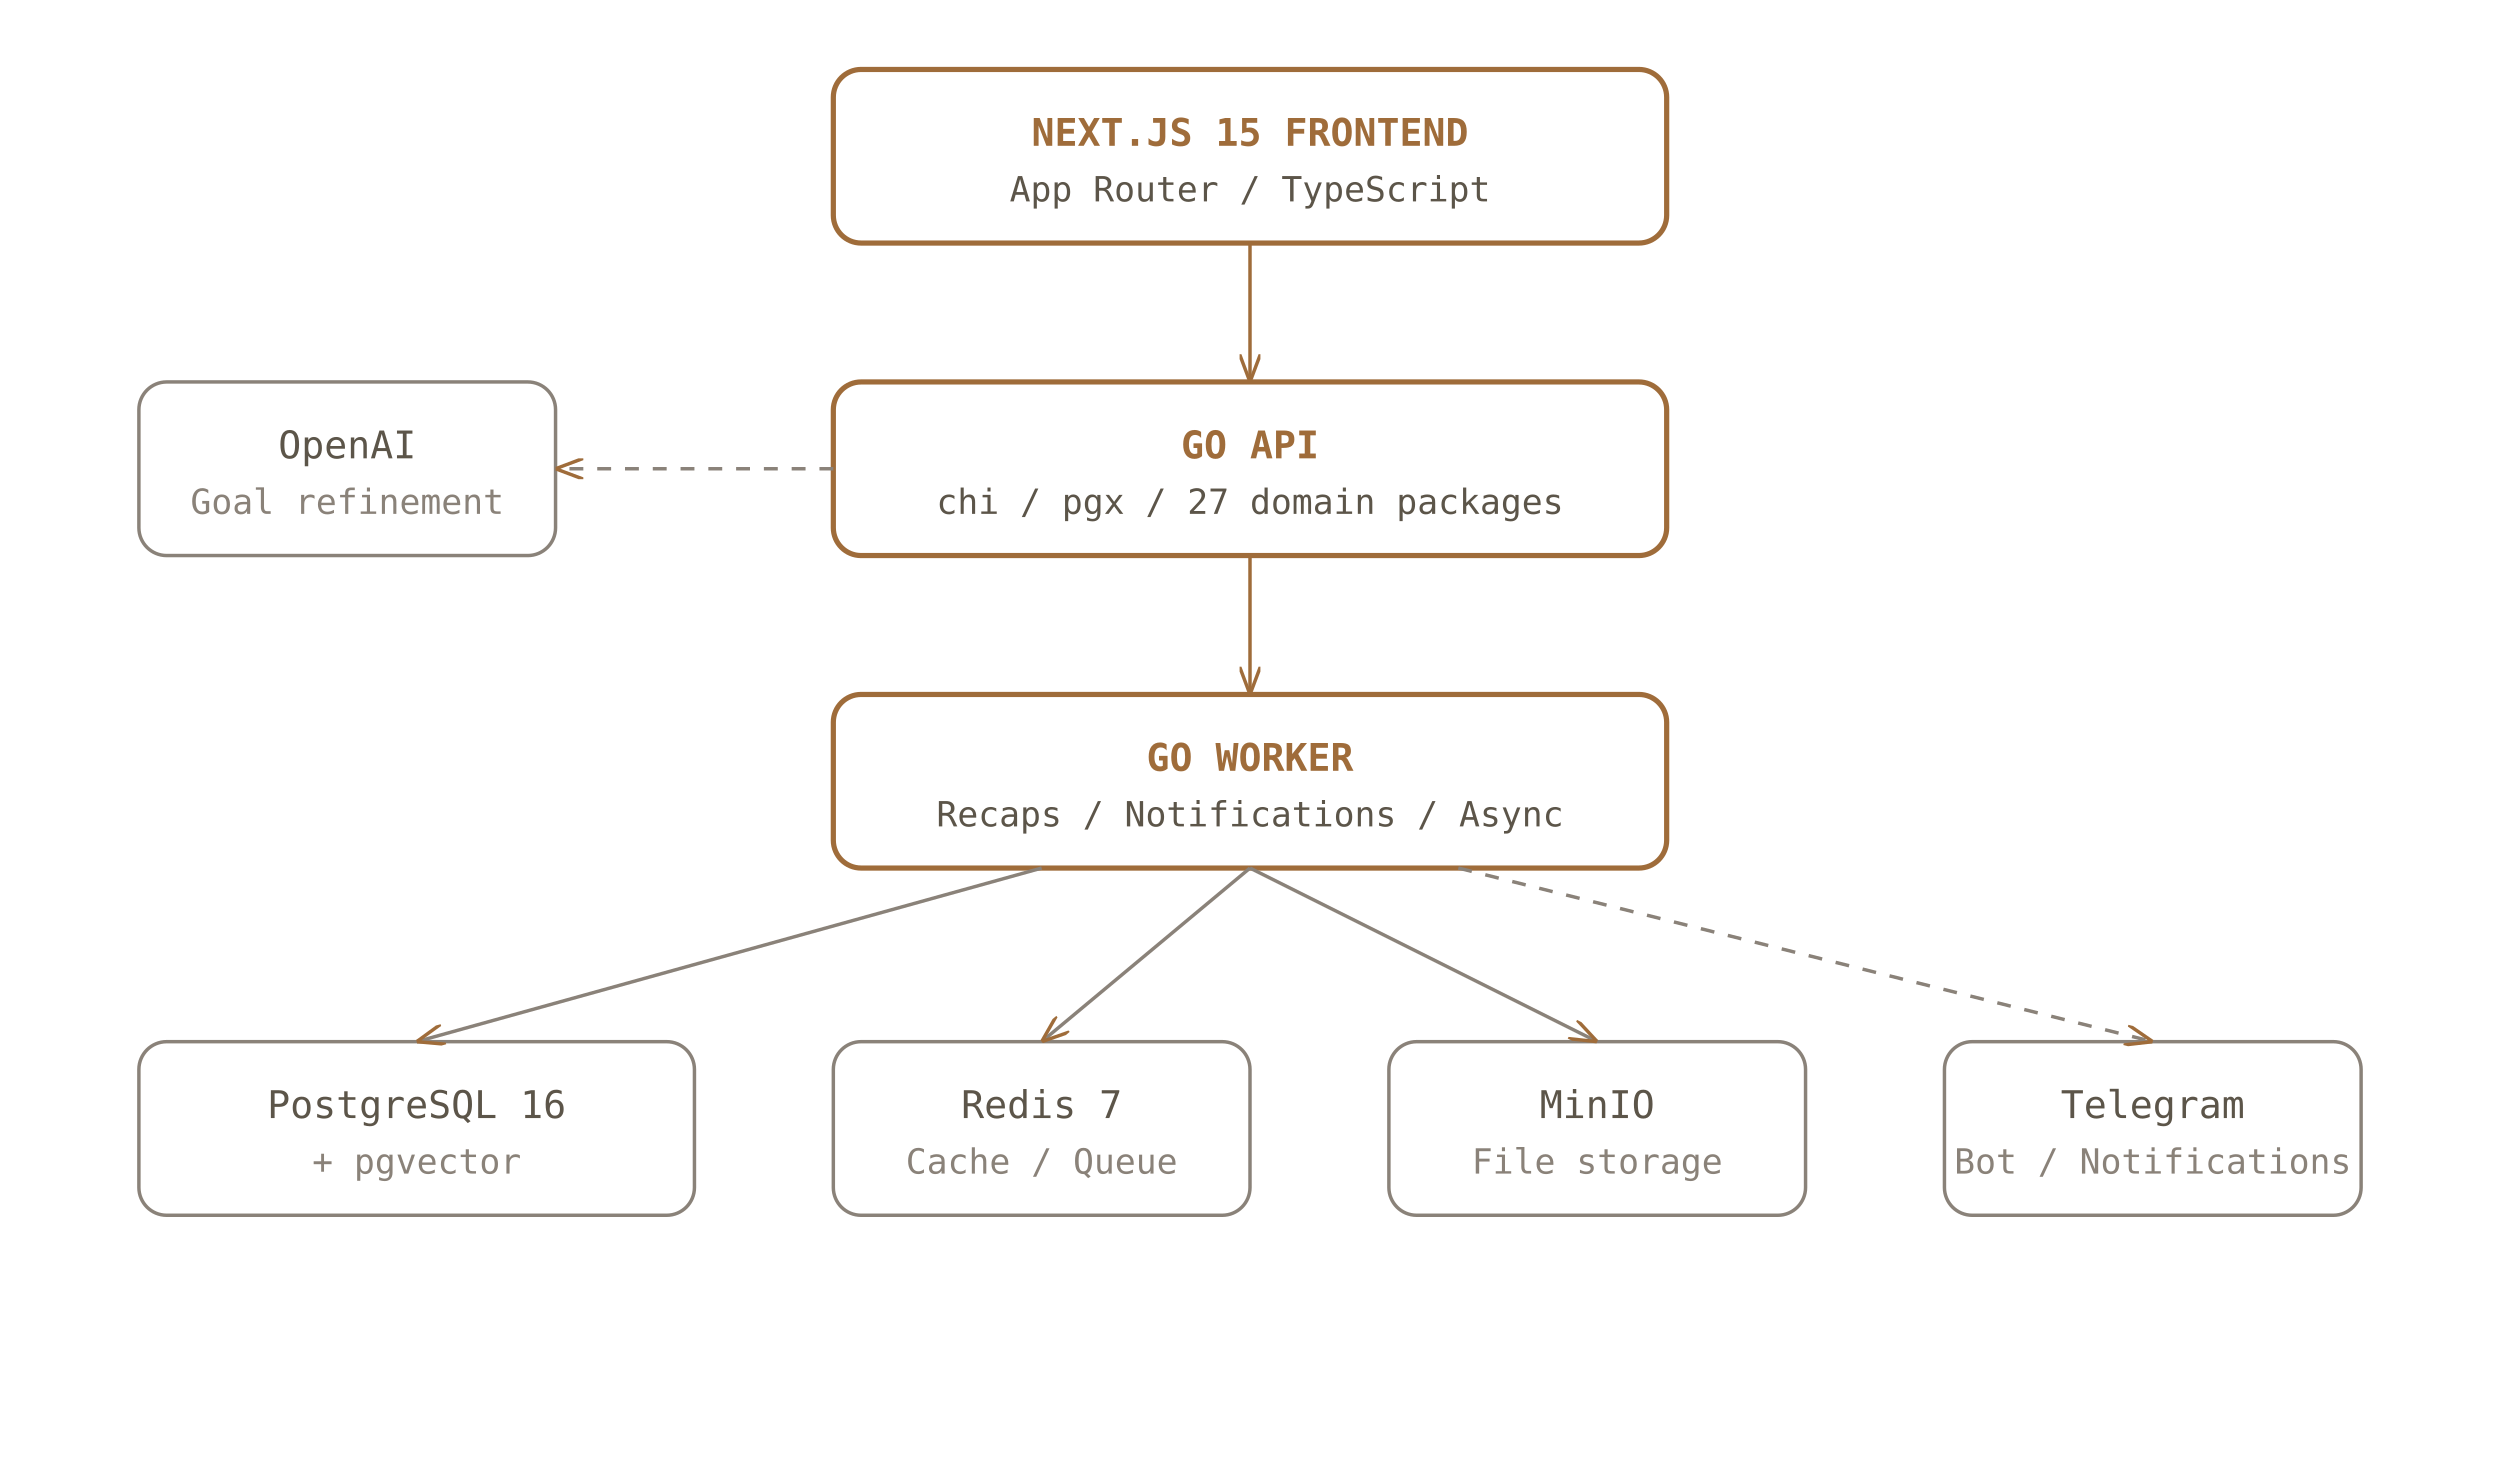
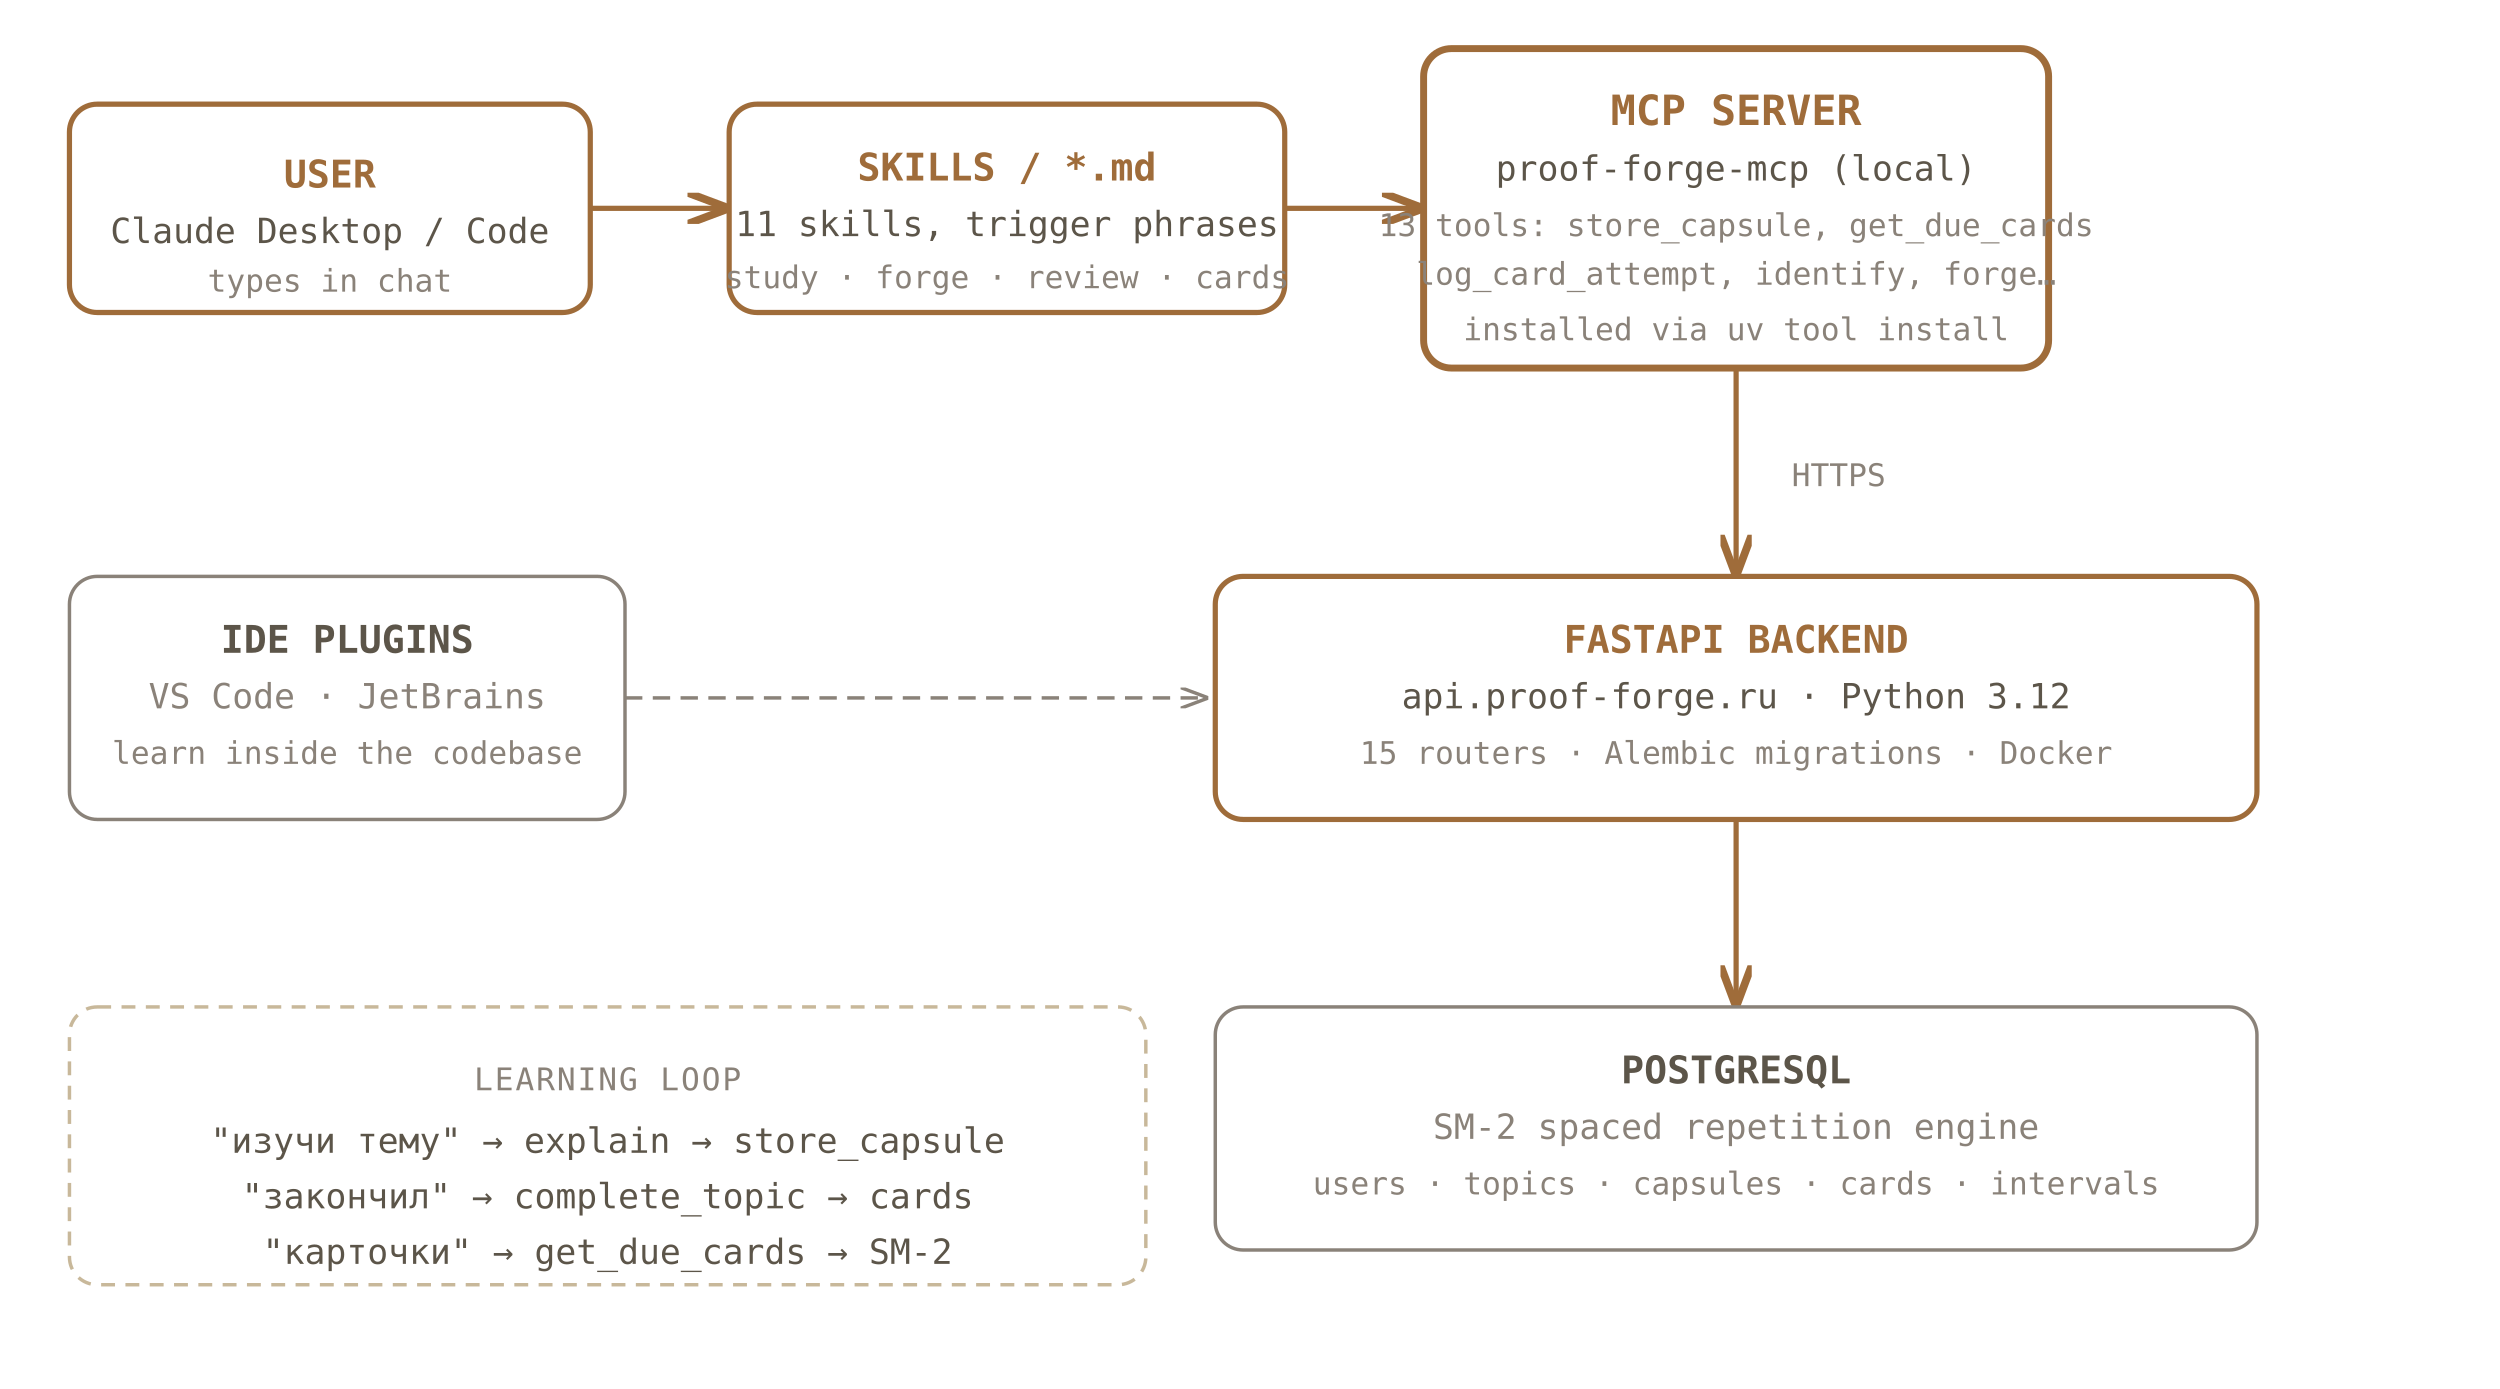
- <svg xmlns="http://www.w3.org/2000/svg" width="720" height="420" viewBox="0 0 720 420" fill="none" font-family="JetBrains Mono, monospace" font-size="12">
-   <rect x="240" y="20" width="240" height="50" rx="8" fill="none" stroke="#9f6c3a" stroke-width="1.5" />
-   <text x="360" y="42" text-anchor="middle" fill="#9f6c3a" font-weight="600" font-size="11">NEXT.JS 15 FRONTEND</text>
-   <text x="360" y="58" text-anchor="middle" fill="#5c5549" font-size="10">App Router / TypeScript</text>
-   <rect x="240" y="110" width="240" height="50" rx="8" fill="none" stroke="#9f6c3a" stroke-width="1.5" />
-   <text x="360" y="132" text-anchor="middle" fill="#9f6c3a" font-weight="600" font-size="11">GO API</text>
-   <text x="360" y="148" text-anchor="middle" fill="#5c5549" font-size="10">chi / pgx / 27 domain packages</text>
-   <line x1="360" y1="70" x2="360" y2="110" stroke="#9f6c3a" stroke-width="1" marker-end="url(#arrow2)" />
-   <rect x="240" y="200" width="240" height="50" rx="8" fill="none" stroke="#9f6c3a" stroke-width="1.5" />
-   <text x="360" y="222" text-anchor="middle" fill="#9f6c3a" font-weight="600" font-size="11">GO WORKER</text>
-   <text x="360" y="238" text-anchor="middle" fill="#5c5549" font-size="10">Recaps / Notifications / Async</text>
-   <line x1="360" y1="160" x2="360" y2="200" stroke="#9f6c3a" stroke-width="1" marker-end="url(#arrow2)" />
-   <rect x="40" y="300" width="160" height="50" rx="8" fill="none" stroke="#8a8279" stroke-width="1" />
-   <text x="120" y="322" text-anchor="middle" fill="#5c5549" font-weight="500" font-size="11">PostgreSQL 16</text>
-   <text x="120" y="338" text-anchor="middle" fill="#8a8279" font-size="10">+ pgvector</text>
-   <rect x="240" y="300" width="120" height="50" rx="8" fill="none" stroke="#8a8279" stroke-width="1" />
-   <text x="300" y="322" text-anchor="middle" fill="#5c5549" font-weight="500" font-size="11">Redis 7</text>
-   <text x="300" y="338" text-anchor="middle" fill="#8a8279" font-size="10">Cache / Queue</text>
-   <rect x="400" y="300" width="120" height="50" rx="8" fill="none" stroke="#8a8279" stroke-width="1" />
-   <text x="460" y="322" text-anchor="middle" fill="#5c5549" font-weight="500" font-size="11">MinIO</text>
-   <text x="460" y="338" text-anchor="middle" fill="#8a8279" font-size="10">File storage</text>
-   <rect x="560" y="300" width="120" height="50" rx="8" fill="none" stroke="#8a8279" stroke-width="1" />
-   <text x="620" y="322" text-anchor="middle" fill="#5c5549" font-weight="500" font-size="11">Telegram</text>
-   <text x="620" y="338" text-anchor="middle" fill="#8a8279" font-size="10">Bot / Notifications</text>
-   <line x1="300" y1="250" x2="120" y2="300" stroke="#8a8279" stroke-width="1" marker-end="url(#arrow2)" />
-   <line x1="360" y1="250" x2="300" y2="300" stroke="#8a8279" stroke-width="1" marker-end="url(#arrow2)" />
-   <line x1="360" y1="250" x2="460" y2="300" stroke="#8a8279" stroke-width="1" marker-end="url(#arrow2)" />
-   <line x1="420" y1="250" x2="620" y2="300" stroke="#8a8279" stroke-width="1" stroke-dasharray="4 4" marker-end="url(#arrow2)" />
-   <rect x="40" y="110" width="120" height="50" rx="8" fill="none" stroke="#8a8279" stroke-width="1" />
-   <text x="100" y="132" text-anchor="middle" fill="#5c5549" font-weight="500" font-size="11">OpenAI</text>
-   <text x="100" y="148" text-anchor="middle" fill="#8a8279" font-size="10">Goal refinement</text>
-   <line x1="240" y1="135" x2="160" y2="135" stroke="#8a8279" stroke-width="1" stroke-dasharray="4 4" marker-end="url(#arrow2)" />
+ <svg xmlns="http://www.w3.org/2000/svg" width="720" height="400" viewBox="0 0 720 400" fill="none" font-family="JetBrains Mono, monospace" font-size="12">
  <defs>
-     <marker id="arrow2" markerWidth="8" markerHeight="6" refX="8" refY="3" orient="auto">
-       <path d="M0,0 L8,3 L0,6" fill="none" stroke="#9f6c3a" stroke-width="1" />
+     <marker id="arr" markerWidth="8" markerHeight="6" refX="8" refY="3" orient="auto">
+       <path d="M0,0 L8,3 L0,6" fill="none" stroke="#9f6c3a" stroke-width="1.5" />
+     </marker>
+     <marker id="arr-soft" markerWidth="8" markerHeight="6" refX="8" refY="3" orient="auto">
+       <path d="M0,0 L8,3 L0,6" fill="none" stroke="#8a8279" stroke-width="1" />
    </marker>
  </defs>
+   <rect x="20" y="30" width="150" height="60" rx="8" fill="none" stroke="#9f6c3a" stroke-width="1.5" />
+   <text x="95" y="54" text-anchor="middle" fill="#9f6c3a" font-weight="600" font-size="11">USER</text>
+   <text x="95" y="70" text-anchor="middle" fill="#5c5549" font-size="10">Claude Desktop / Code</text>
+   <text x="95" y="84" text-anchor="middle" fill="#8a8279" font-size="9">types in chat</text>
+   <line x1="170" y1="60" x2="210" y2="60" stroke="#9f6c3a" stroke-width="1.5" marker-end="url(#arr)" />
+   <rect x="210" y="30" width="160" height="60" rx="8" fill="none" stroke="#9f6c3a" stroke-width="1.5" />
+   <text x="290" y="52" text-anchor="middle" fill="#9f6c3a" font-weight="600" font-size="11">SKILLS / *.md</text>
+   <text x="290" y="68" text-anchor="middle" fill="#5c5549" font-size="10">11 skills, trigger phrases</text>
+   <text x="290" y="83" text-anchor="middle" fill="#8a8279" font-size="9">study · forge · review · cards</text>
+   <line x1="370" y1="60" x2="410" y2="60" stroke="#9f6c3a" stroke-width="1.5" marker-end="url(#arr)" />
+   <rect x="410" y="14" width="180" height="92" rx="8" fill="none" stroke="#9f6c3a" stroke-width="2" />
+   <text x="500" y="36" text-anchor="middle" fill="#9f6c3a" font-weight="700" font-size="12">MCP SERVER</text>
+   <text x="500" y="52" text-anchor="middle" fill="#5c5549" font-size="10">proof-forge-mcp (local)</text>
+   <text x="500" y="68" text-anchor="middle" fill="#8a8279" font-size="9">13 tools: store_capsule, get_due_cards</text>
+   <text x="500" y="82" text-anchor="middle" fill="#8a8279" font-size="9">log_card_attempt, identify, forge…</text>
+   <text x="500" y="98" text-anchor="middle" fill="#8a8279" font-size="9">installed via uv tool install</text>
+   <line x1="500" y1="106" x2="500" y2="166" stroke="#9f6c3a" stroke-width="1.5" marker-end="url(#arr)" />
+   <text x="516" y="140" fill="#8a8279" font-size="9">HTTPS</text>
+   <rect x="350" y="166" width="300" height="70" rx="8" fill="none" stroke="#9f6c3a" stroke-width="1.5" />
+   <text x="500" y="188" text-anchor="middle" fill="#9f6c3a" font-weight="600" font-size="11">FASTAPI BACKEND</text>
+   <text x="500" y="204" text-anchor="middle" fill="#5c5549" font-size="10">api.proof-forge.ru · Python 3.12</text>
+   <text x="500" y="220" text-anchor="middle" fill="#8a8279" font-size="9">15 routers · Alembic migrations · Docker</text>
+   <line x1="500" y1="236" x2="500" y2="290" stroke="#9f6c3a" stroke-width="1.5" marker-end="url(#arr)" />
+   <rect x="350" y="290" width="300" height="70" rx="8" fill="none" stroke="#8a8279" stroke-width="1" />
+   <text x="500" y="312" text-anchor="middle" fill="#5c5549" font-weight="600" font-size="11">POSTGRESQL</text>
+   <text x="500" y="328" text-anchor="middle" fill="#8a8279" font-size="10">SM-2 spaced repetition engine</text>
+   <text x="500" y="344" text-anchor="middle" fill="#8a8279" font-size="9">users · topics · capsules · cards · intervals</text>
+   <rect x="20" y="166" width="160" height="70" rx="8" fill="none" stroke="#8a8279" stroke-width="1" />
+   <text x="100" y="188" text-anchor="middle" fill="#5c5549" font-weight="600" font-size="11">IDE PLUGINS</text>
+   <text x="100" y="204" text-anchor="middle" fill="#8a8279" font-size="10">VS Code · JetBrains</text>
+   <text x="100" y="220" text-anchor="middle" fill="#8a8279" font-size="9">learn inside the codebase</text>
+   <line x1="180" y1="201" x2="348" y2="201" stroke="#8a8279" stroke-width="1" stroke-dasharray="5 3" marker-end="url(#arr-soft)" />
+   <rect x="20" y="290" width="310" height="80" rx="8" fill="none" stroke="#c8b89a" stroke-width="1" stroke-dasharray="4 3" />
+   <text x="175" y="314" text-anchor="middle" fill="#8a8279" font-size="9" letter-spacing="0.06em">LEARNING LOOP</text>
+   <text x="175" y="332" text-anchor="middle" fill="#5c5549" font-size="10">"изучи тему" → explain → store_capsule</text>
+   <text x="175" y="348" text-anchor="middle" fill="#5c5549" font-size="10">"закончил" → complete_topic → cards</text>
+   <text x="175" y="364" text-anchor="middle" fill="#5c5549" font-size="10">"карточки" → get_due_cards → SM-2</text>
</svg>
